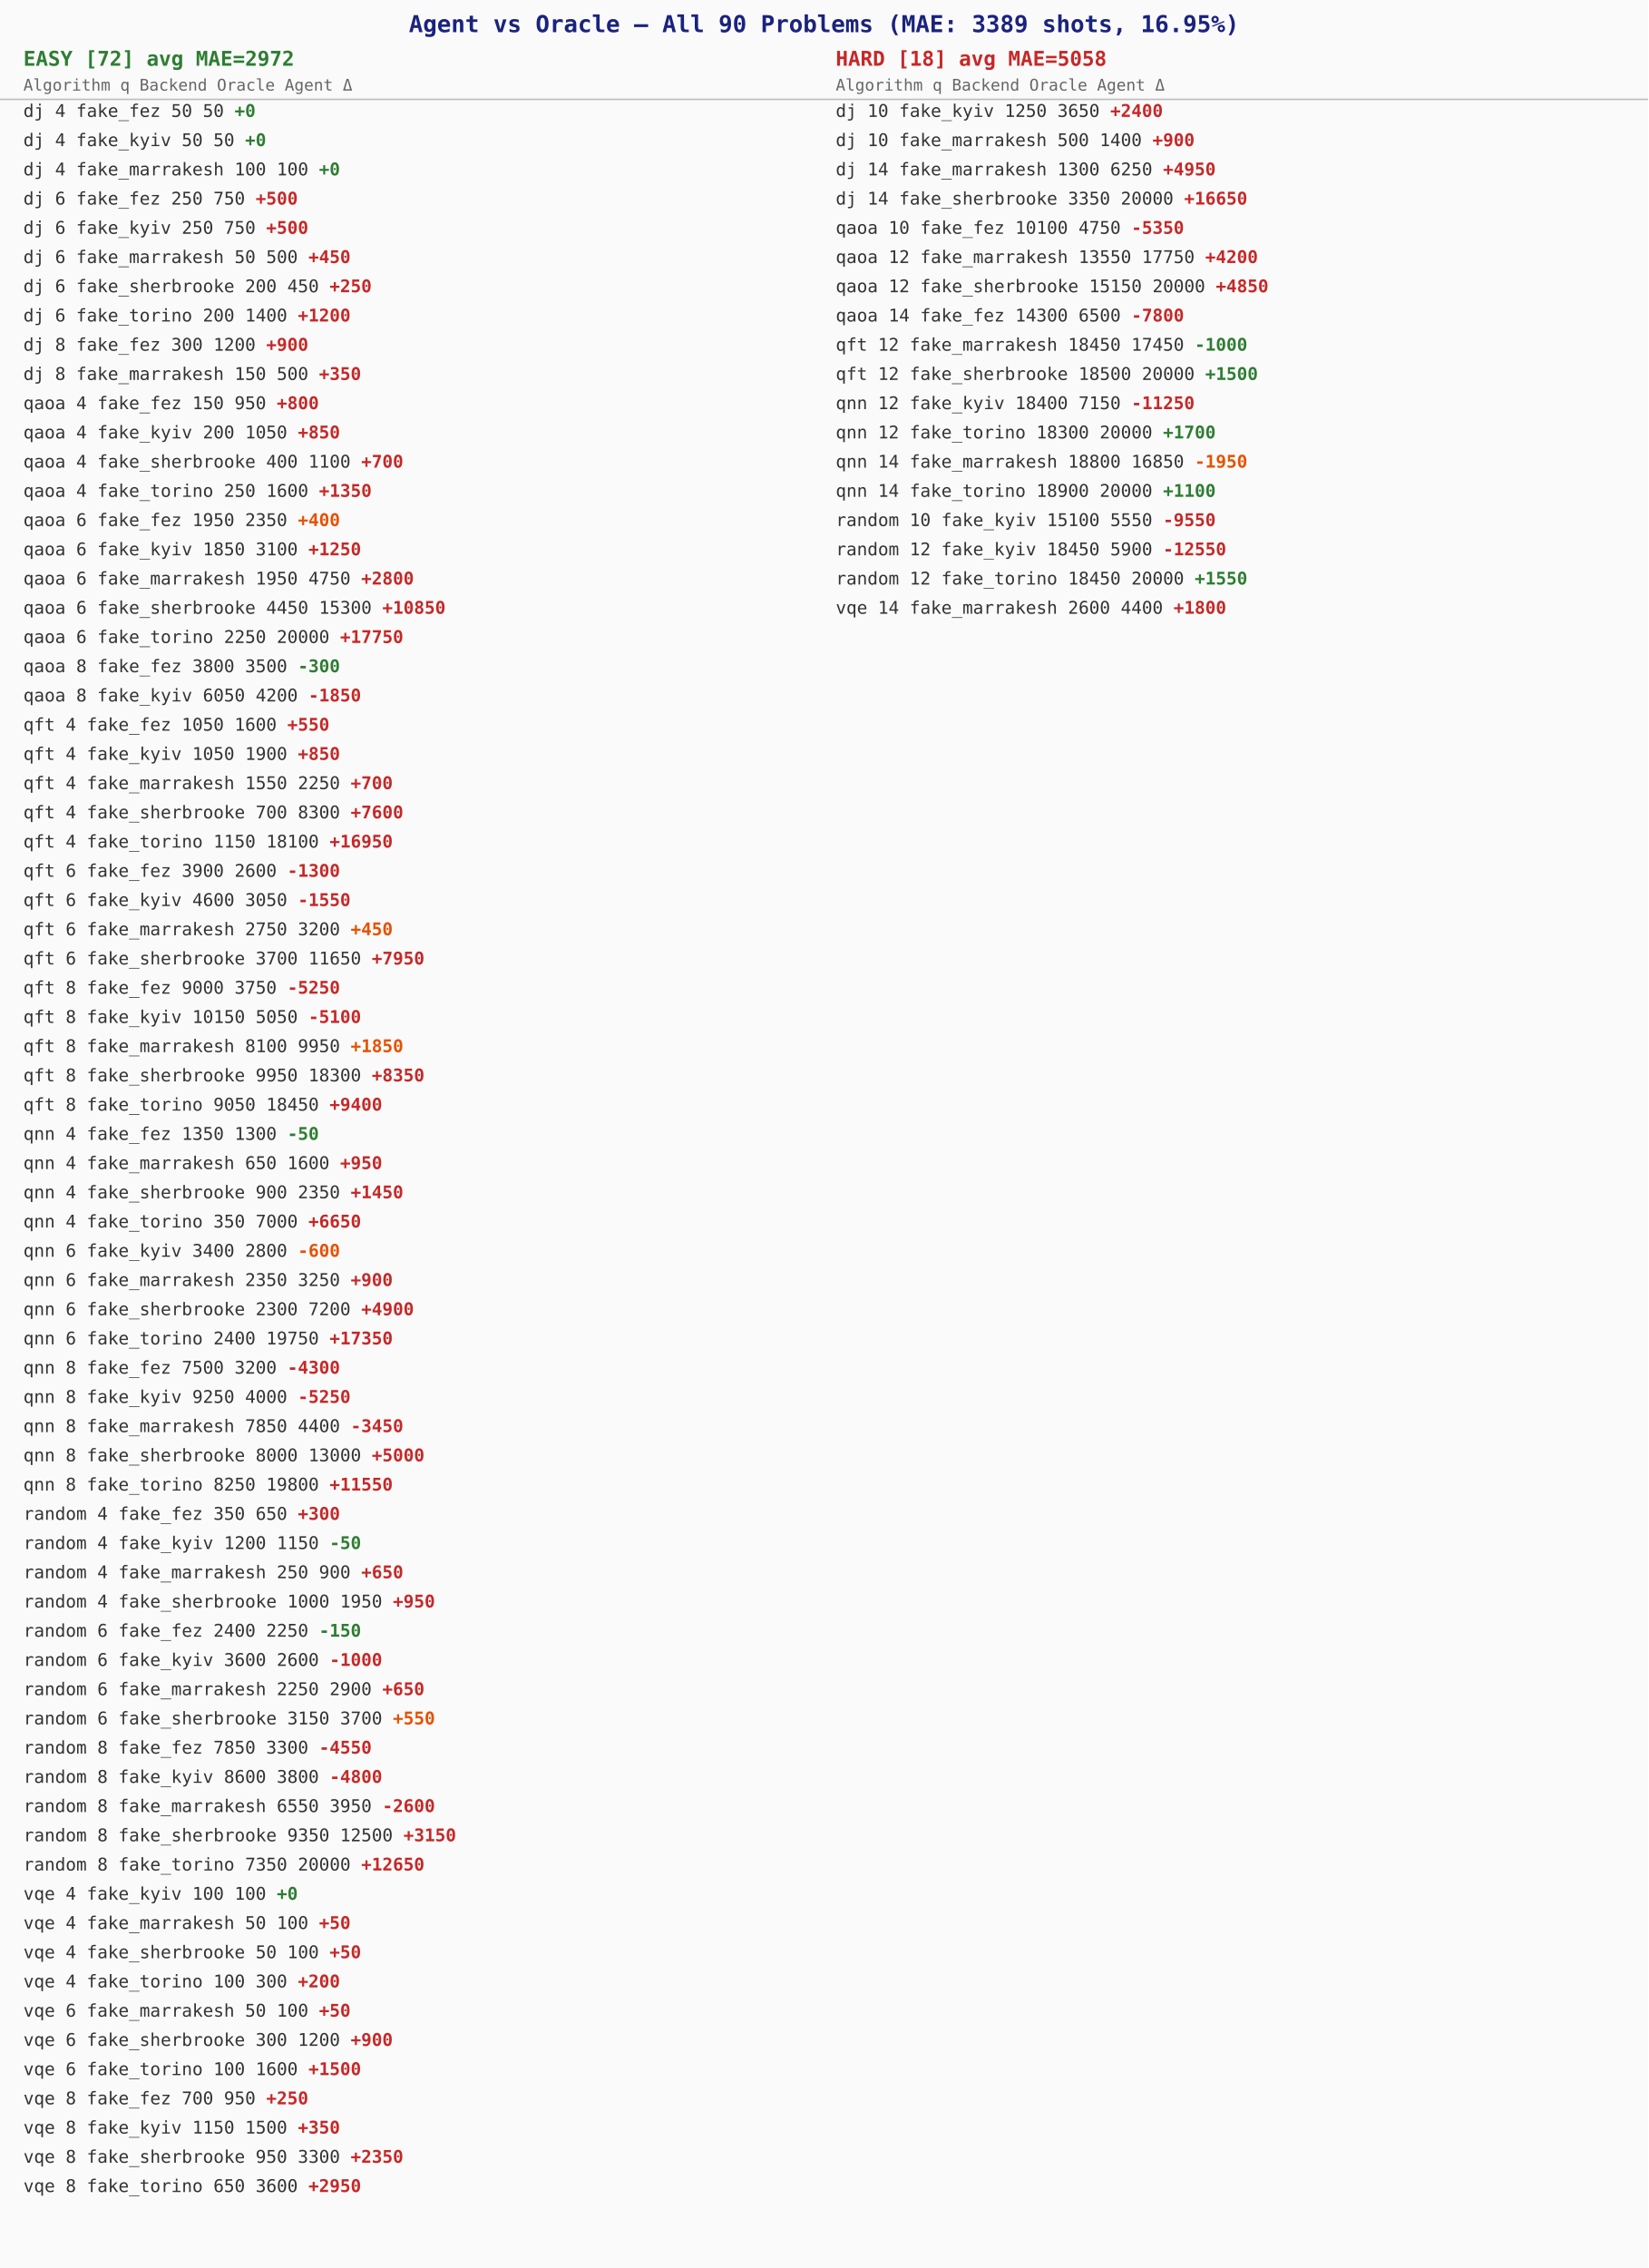
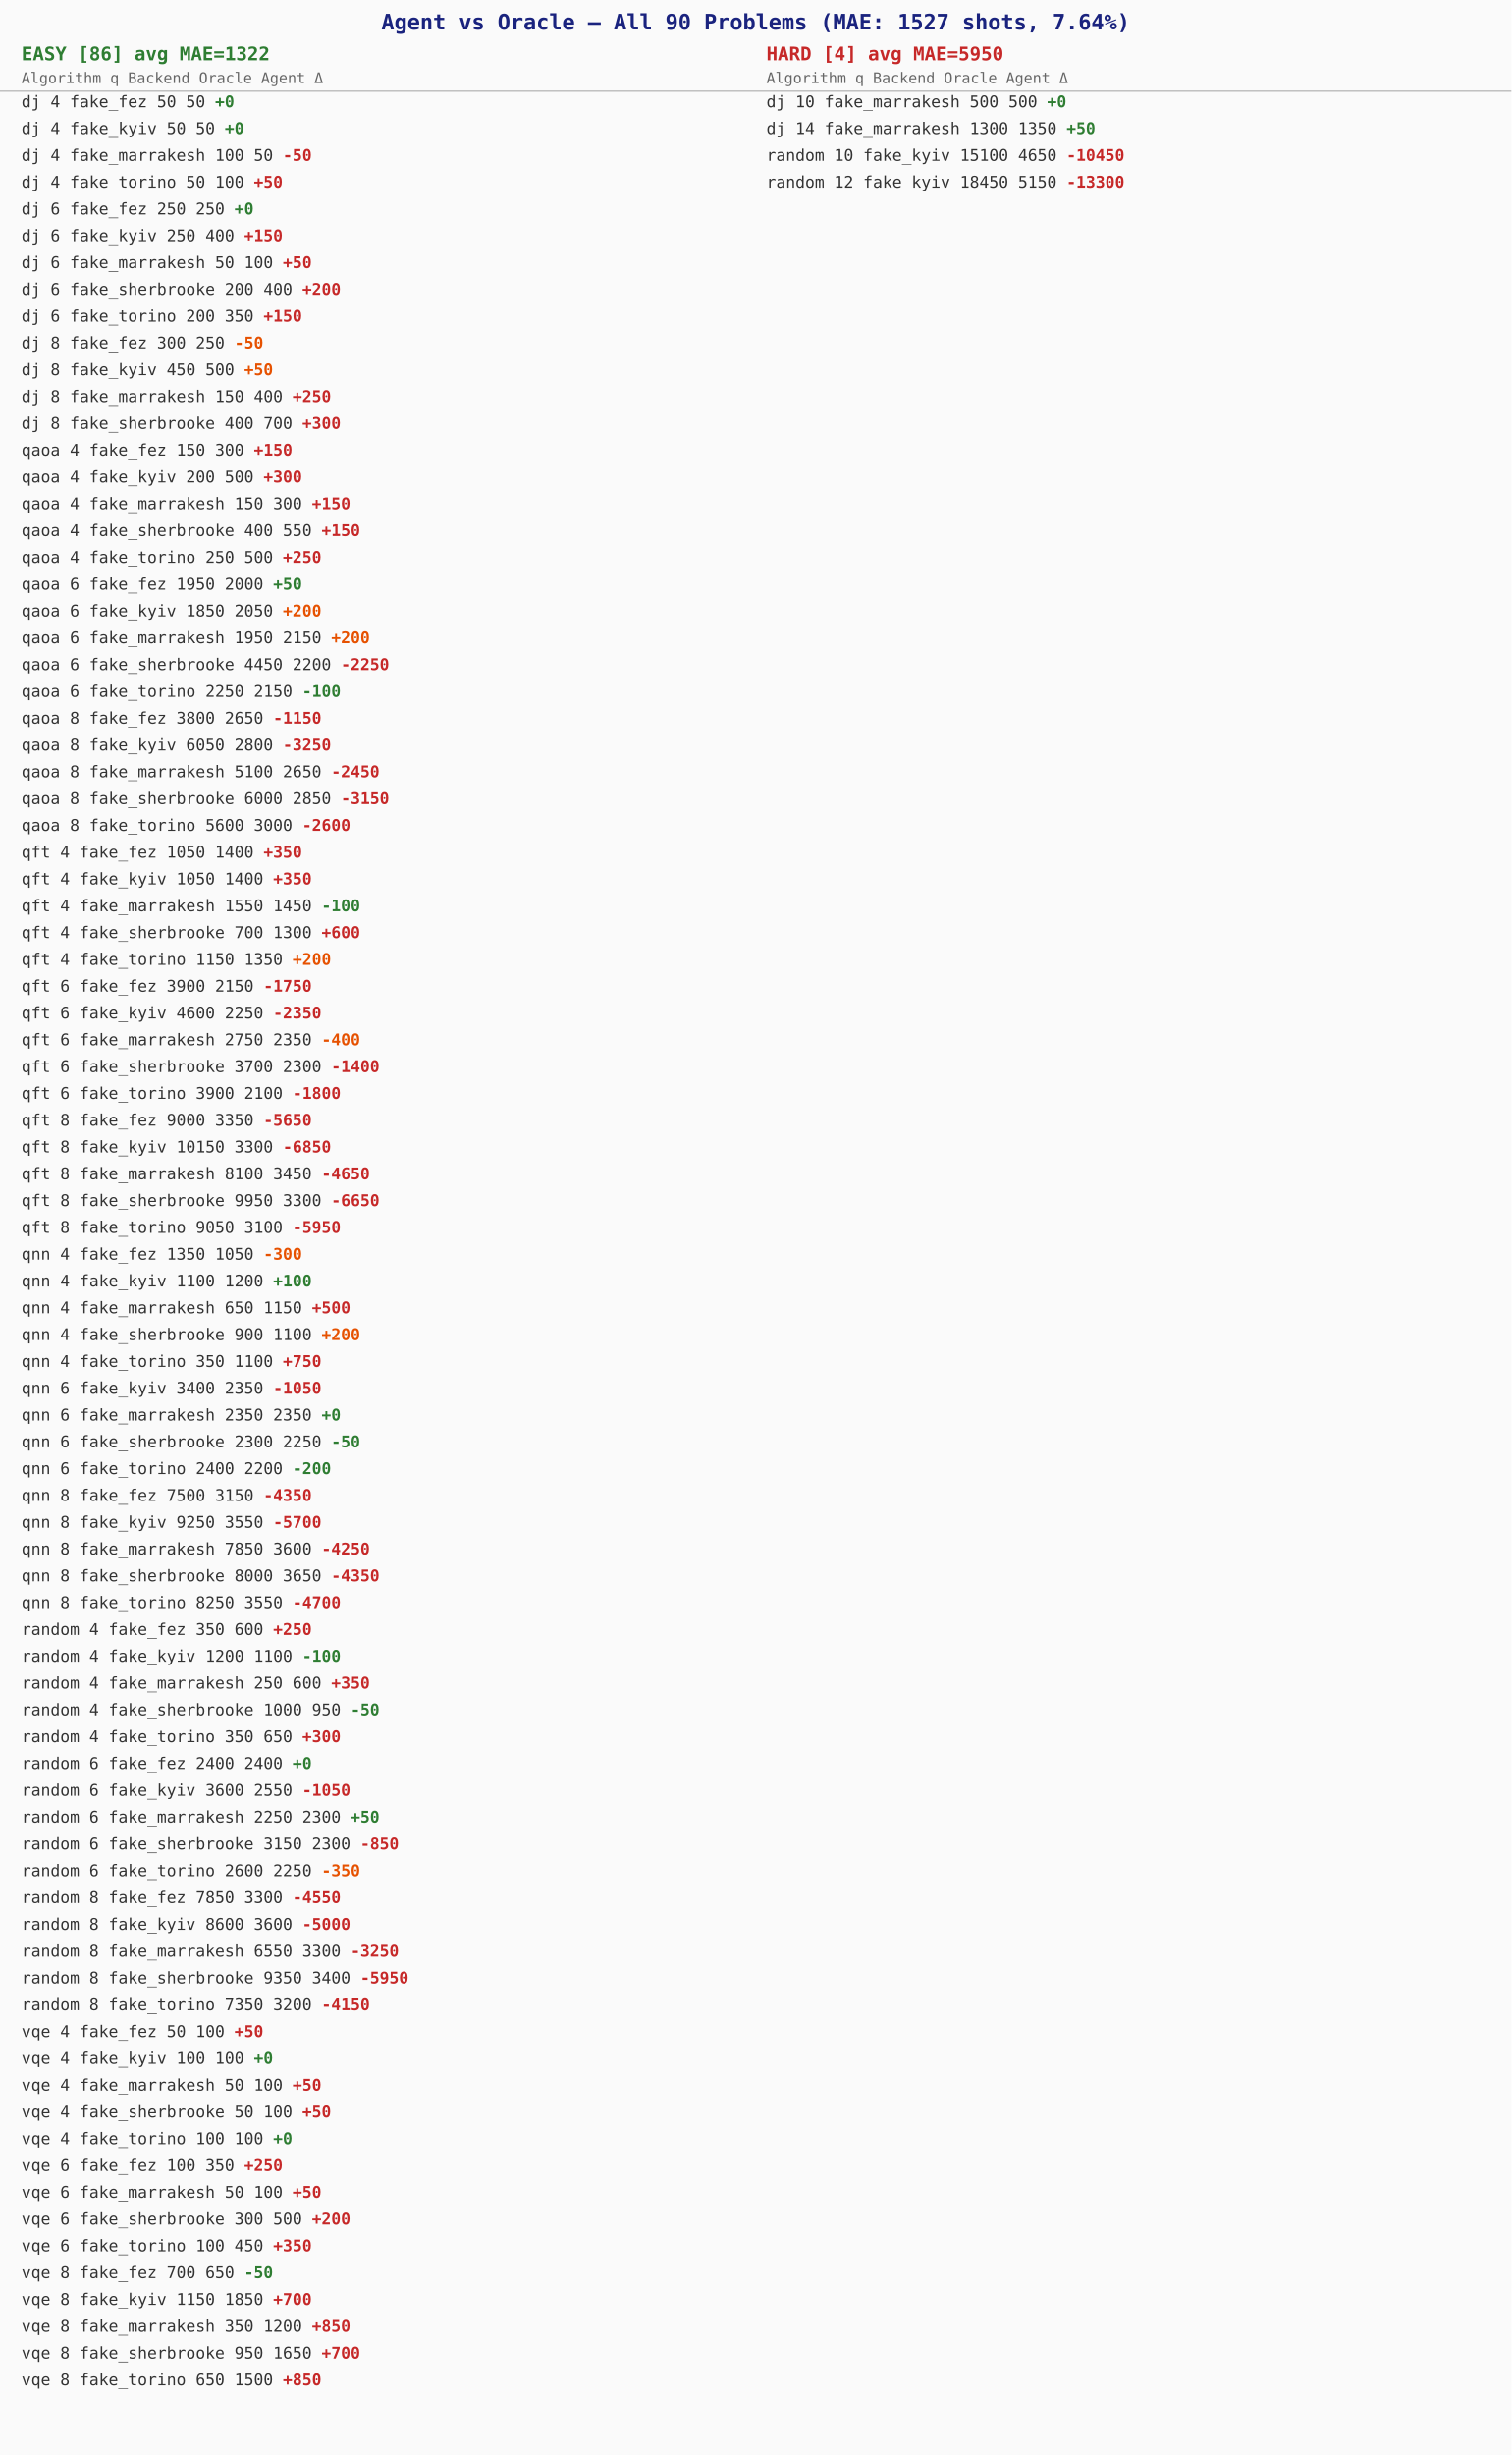
- <svg xmlns="http://www.w3.org/2000/svg" width="1128" height="1552" font-family="monospace" font-size="12">
-   <rect width="1128" height="1552" fill="#fafafa" />
-   <text x="564" y="22" font-size="16" font-weight="bold" fill="#1a237e" text-anchor="middle">Agent vs Oracle — All 90 Problems  (MAE: 3389 shots, 16.95%)</text>
-   <text x="16" y="45" font-size="14" font-weight="bold" fill="#2e7d32">EASY [72]  avg MAE=2972</text>
-   <text x="572" y="45" font-size="14" font-weight="bold" fill="#c62828">HARD [18]  avg MAE=5058</text>
+ <svg xmlns="http://www.w3.org/2000/svg" width="1128" height="1832" font-family="monospace" font-size="12">
+   <rect width="1128" height="1832" fill="#fafafa" />
+   <text x="564" y="22" font-size="16" font-weight="bold" fill="#1a237e" text-anchor="middle">Agent vs Oracle — All 90 Problems  (MAE: 1527 shots, 7.64%)</text>
+   <text x="16" y="45" font-size="14" font-weight="bold" fill="#2e7d32">EASY [86]  avg MAE=1322</text>
+   <text x="572" y="45" font-size="14" font-weight="bold" fill="#c62828">HARD [4]  avg MAE=5950</text>
  <text x="16" y="62" font-size="11" fill="#666">Algorithm    q  Backend             Oracle   Agent        Δ</text>
  <text x="572" y="62" font-size="11" fill="#666">Algorithm    q  Backend             Oracle   Agent        Δ</text>
  <line x1="0" y1="68" x2="1128" y2="68" stroke="#bbb" />
  <text x="16" y="80" fill="#333">      dj    4  fake_fez                50      50  <tspan fill="#2e7d32" font-weight="bold">     +0</tspan>
  </text>
  <text x="16" y="100" fill="#333">      dj    4  fake_kyiv               50      50  <tspan fill="#2e7d32" font-weight="bold">     +0</tspan>
  </text>
-   <text x="16" y="120" fill="#333">      dj    4  fake_marrakesh         100     100  <tspan fill="#2e7d32" font-weight="bold">     +0</tspan>
+   <text x="16" y="120" fill="#333">      dj    4  fake_marrakesh         100      50  <tspan fill="#c62828" font-weight="bold">    -50</tspan>
  </text>
-   <text x="16" y="140" fill="#333">      dj    6  fake_fez               250     750  <tspan fill="#c62828" font-weight="bold">   +500</tspan>
+   <text x="16" y="140" fill="#333">      dj    4  fake_torino             50     100  <tspan fill="#c62828" font-weight="bold">    +50</tspan>
  </text>
-   <text x="16" y="160" fill="#333">      dj    6  fake_kyiv              250     750  <tspan fill="#c62828" font-weight="bold">   +500</tspan>
+   <text x="16" y="160" fill="#333">      dj    6  fake_fez               250     250  <tspan fill="#2e7d32" font-weight="bold">     +0</tspan>
  </text>
-   <text x="16" y="180" fill="#333">      dj    6  fake_marrakesh          50     500  <tspan fill="#c62828" font-weight="bold">   +450</tspan>
+   <text x="16" y="180" fill="#333">      dj    6  fake_kyiv              250     400  <tspan fill="#c62828" font-weight="bold">   +150</tspan>
  </text>
-   <text x="16" y="200" fill="#333">      dj    6  fake_sherbrooke        200     450  <tspan fill="#c62828" font-weight="bold">   +250</tspan>
+   <text x="16" y="200" fill="#333">      dj    6  fake_marrakesh          50     100  <tspan fill="#c62828" font-weight="bold">    +50</tspan>
  </text>
-   <text x="16" y="220" fill="#333">      dj    6  fake_torino            200    1400  <tspan fill="#c62828" font-weight="bold">  +1200</tspan>
+   <text x="16" y="220" fill="#333">      dj    6  fake_sherbrooke        200     400  <tspan fill="#c62828" font-weight="bold">   +200</tspan>
  </text>
-   <text x="16" y="240" fill="#333">      dj    8  fake_fez               300    1200  <tspan fill="#c62828" font-weight="bold">   +900</tspan>
+   <text x="16" y="240" fill="#333">      dj    6  fake_torino            200     350  <tspan fill="#c62828" font-weight="bold">   +150</tspan>
  </text>
-   <text x="16" y="260" fill="#333">      dj    8  fake_marrakesh         150     500  <tspan fill="#c62828" font-weight="bold">   +350</tspan>
+   <text x="16" y="260" fill="#333">      dj    8  fake_fez               300     250  <tspan fill="#e65100" font-weight="bold">    -50</tspan>
  </text>
-   <text x="16" y="280" fill="#333">    qaoa    4  fake_fez               150     950  <tspan fill="#c62828" font-weight="bold">   +800</tspan>
+   <text x="16" y="280" fill="#333">      dj    8  fake_kyiv              450     500  <tspan fill="#e65100" font-weight="bold">    +50</tspan>
  </text>
-   <text x="16" y="300" fill="#333">    qaoa    4  fake_kyiv              200    1050  <tspan fill="#c62828" font-weight="bold">   +850</tspan>
+   <text x="16" y="300" fill="#333">      dj    8  fake_marrakesh         150     400  <tspan fill="#c62828" font-weight="bold">   +250</tspan>
  </text>
-   <text x="16" y="320" fill="#333">    qaoa    4  fake_sherbrooke        400    1100  <tspan fill="#c62828" font-weight="bold">   +700</tspan>
+   <text x="16" y="320" fill="#333">      dj    8  fake_sherbrooke        400     700  <tspan fill="#c62828" font-weight="bold">   +300</tspan>
  </text>
-   <text x="16" y="340" fill="#333">    qaoa    4  fake_torino            250    1600  <tspan fill="#c62828" font-weight="bold">  +1350</tspan>
+   <text x="16" y="340" fill="#333">    qaoa    4  fake_fez               150     300  <tspan fill="#c62828" font-weight="bold">   +150</tspan>
  </text>
-   <text x="16" y="360" fill="#333">    qaoa    6  fake_fez              1950    2350  <tspan fill="#e65100" font-weight="bold">   +400</tspan>
+   <text x="16" y="360" fill="#333">    qaoa    4  fake_kyiv              200     500  <tspan fill="#c62828" font-weight="bold">   +300</tspan>
  </text>
-   <text x="16" y="380" fill="#333">    qaoa    6  fake_kyiv             1850    3100  <tspan fill="#c62828" font-weight="bold">  +1250</tspan>
+   <text x="16" y="380" fill="#333">    qaoa    4  fake_marrakesh         150     300  <tspan fill="#c62828" font-weight="bold">   +150</tspan>
  </text>
-   <text x="16" y="400" fill="#333">    qaoa    6  fake_marrakesh        1950    4750  <tspan fill="#c62828" font-weight="bold">  +2800</tspan>
+   <text x="16" y="400" fill="#333">    qaoa    4  fake_sherbrooke        400     550  <tspan fill="#c62828" font-weight="bold">   +150</tspan>
  </text>
-   <text x="16" y="420" fill="#333">    qaoa    6  fake_sherbrooke       4450   15300  <tspan fill="#c62828" font-weight="bold"> +10850</tspan>
+   <text x="16" y="420" fill="#333">    qaoa    4  fake_torino            250     500  <tspan fill="#c62828" font-weight="bold">   +250</tspan>
  </text>
-   <text x="16" y="440" fill="#333">    qaoa    6  fake_torino           2250   20000  <tspan fill="#c62828" font-weight="bold"> +17750</tspan>
+   <text x="16" y="440" fill="#333">    qaoa    6  fake_fez              1950    2000  <tspan fill="#2e7d32" font-weight="bold">    +50</tspan>
  </text>
-   <text x="16" y="460" fill="#333">    qaoa    8  fake_fez              3800    3500  <tspan fill="#2e7d32" font-weight="bold">   -300</tspan>
+   <text x="16" y="460" fill="#333">    qaoa    6  fake_kyiv             1850    2050  <tspan fill="#e65100" font-weight="bold">   +200</tspan>
  </text>
-   <text x="16" y="480" fill="#333">    qaoa    8  fake_kyiv             6050    4200  <tspan fill="#c62828" font-weight="bold">  -1850</tspan>
+   <text x="16" y="480" fill="#333">    qaoa    6  fake_marrakesh        1950    2150  <tspan fill="#e65100" font-weight="bold">   +200</tspan>
  </text>
-   <text x="16" y="500" fill="#333">     qft    4  fake_fez              1050    1600  <tspan fill="#c62828" font-weight="bold">   +550</tspan>
+   <text x="16" y="500" fill="#333">    qaoa    6  fake_sherbrooke       4450    2200  <tspan fill="#c62828" font-weight="bold">  -2250</tspan>
  </text>
-   <text x="16" y="520" fill="#333">     qft    4  fake_kyiv             1050    1900  <tspan fill="#c62828" font-weight="bold">   +850</tspan>
+   <text x="16" y="520" fill="#333">    qaoa    6  fake_torino           2250    2150  <tspan fill="#2e7d32" font-weight="bold">   -100</tspan>
  </text>
-   <text x="16" y="540" fill="#333">     qft    4  fake_marrakesh        1550    2250  <tspan fill="#c62828" font-weight="bold">   +700</tspan>
+   <text x="16" y="540" fill="#333">    qaoa    8  fake_fez              3800    2650  <tspan fill="#c62828" font-weight="bold">  -1150</tspan>
  </text>
-   <text x="16" y="560" fill="#333">     qft    4  fake_sherbrooke        700    8300  <tspan fill="#c62828" font-weight="bold">  +7600</tspan>
+   <text x="16" y="560" fill="#333">    qaoa    8  fake_kyiv             6050    2800  <tspan fill="#c62828" font-weight="bold">  -3250</tspan>
  </text>
-   <text x="16" y="580" fill="#333">     qft    4  fake_torino           1150   18100  <tspan fill="#c62828" font-weight="bold"> +16950</tspan>
+   <text x="16" y="580" fill="#333">    qaoa    8  fake_marrakesh        5100    2650  <tspan fill="#c62828" font-weight="bold">  -2450</tspan>
  </text>
-   <text x="16" y="600" fill="#333">     qft    6  fake_fez              3900    2600  <tspan fill="#c62828" font-weight="bold">  -1300</tspan>
+   <text x="16" y="600" fill="#333">    qaoa    8  fake_sherbrooke       6000    2850  <tspan fill="#c62828" font-weight="bold">  -3150</tspan>
  </text>
-   <text x="16" y="620" fill="#333">     qft    6  fake_kyiv             4600    3050  <tspan fill="#c62828" font-weight="bold">  -1550</tspan>
+   <text x="16" y="620" fill="#333">    qaoa    8  fake_torino           5600    3000  <tspan fill="#c62828" font-weight="bold">  -2600</tspan>
  </text>
-   <text x="16" y="640" fill="#333">     qft    6  fake_marrakesh        2750    3200  <tspan fill="#e65100" font-weight="bold">   +450</tspan>
+   <text x="16" y="640" fill="#333">     qft    4  fake_fez              1050    1400  <tspan fill="#c62828" font-weight="bold">   +350</tspan>
  </text>
-   <text x="16" y="660" fill="#333">     qft    6  fake_sherbrooke       3700   11650  <tspan fill="#c62828" font-weight="bold">  +7950</tspan>
+   <text x="16" y="660" fill="#333">     qft    4  fake_kyiv             1050    1400  <tspan fill="#c62828" font-weight="bold">   +350</tspan>
  </text>
-   <text x="16" y="680" fill="#333">     qft    8  fake_fez              9000    3750  <tspan fill="#c62828" font-weight="bold">  -5250</tspan>
+   <text x="16" y="680" fill="#333">     qft    4  fake_marrakesh        1550    1450  <tspan fill="#2e7d32" font-weight="bold">   -100</tspan>
  </text>
-   <text x="16" y="700" fill="#333">     qft    8  fake_kyiv            10150    5050  <tspan fill="#c62828" font-weight="bold">  -5100</tspan>
+   <text x="16" y="700" fill="#333">     qft    4  fake_sherbrooke        700    1300  <tspan fill="#c62828" font-weight="bold">   +600</tspan>
  </text>
-   <text x="16" y="720" fill="#333">     qft    8  fake_marrakesh        8100    9950  <tspan fill="#e65100" font-weight="bold">  +1850</tspan>
+   <text x="16" y="720" fill="#333">     qft    4  fake_torino           1150    1350  <tspan fill="#e65100" font-weight="bold">   +200</tspan>
  </text>
-   <text x="16" y="740" fill="#333">     qft    8  fake_sherbrooke       9950   18300  <tspan fill="#c62828" font-weight="bold">  +8350</tspan>
+   <text x="16" y="740" fill="#333">     qft    6  fake_fez              3900    2150  <tspan fill="#c62828" font-weight="bold">  -1750</tspan>
  </text>
-   <text x="16" y="760" fill="#333">     qft    8  fake_torino           9050   18450  <tspan fill="#c62828" font-weight="bold">  +9400</tspan>
+   <text x="16" y="760" fill="#333">     qft    6  fake_kyiv             4600    2250  <tspan fill="#c62828" font-weight="bold">  -2350</tspan>
  </text>
-   <text x="16" y="780" fill="#333">     qnn    4  fake_fez              1350    1300  <tspan fill="#2e7d32" font-weight="bold">    -50</tspan>
+   <text x="16" y="780" fill="#333">     qft    6  fake_marrakesh        2750    2350  <tspan fill="#e65100" font-weight="bold">   -400</tspan>
  </text>
-   <text x="16" y="800" fill="#333">     qnn    4  fake_marrakesh         650    1600  <tspan fill="#c62828" font-weight="bold">   +950</tspan>
+   <text x="16" y="800" fill="#333">     qft    6  fake_sherbrooke       3700    2300  <tspan fill="#c62828" font-weight="bold">  -1400</tspan>
  </text>
-   <text x="16" y="820" fill="#333">     qnn    4  fake_sherbrooke        900    2350  <tspan fill="#c62828" font-weight="bold">  +1450</tspan>
+   <text x="16" y="820" fill="#333">     qft    6  fake_torino           3900    2100  <tspan fill="#c62828" font-weight="bold">  -1800</tspan>
  </text>
-   <text x="16" y="840" fill="#333">     qnn    4  fake_torino            350    7000  <tspan fill="#c62828" font-weight="bold">  +6650</tspan>
+   <text x="16" y="840" fill="#333">     qft    8  fake_fez              9000    3350  <tspan fill="#c62828" font-weight="bold">  -5650</tspan>
  </text>
-   <text x="16" y="860" fill="#333">     qnn    6  fake_kyiv             3400    2800  <tspan fill="#e65100" font-weight="bold">   -600</tspan>
+   <text x="16" y="860" fill="#333">     qft    8  fake_kyiv            10150    3300  <tspan fill="#c62828" font-weight="bold">  -6850</tspan>
  </text>
-   <text x="16" y="880" fill="#333">     qnn    6  fake_marrakesh        2350    3250  <tspan fill="#c62828" font-weight="bold">   +900</tspan>
+   <text x="16" y="880" fill="#333">     qft    8  fake_marrakesh        8100    3450  <tspan fill="#c62828" font-weight="bold">  -4650</tspan>
  </text>
-   <text x="16" y="900" fill="#333">     qnn    6  fake_sherbrooke       2300    7200  <tspan fill="#c62828" font-weight="bold">  +4900</tspan>
+   <text x="16" y="900" fill="#333">     qft    8  fake_sherbrooke       9950    3300  <tspan fill="#c62828" font-weight="bold">  -6650</tspan>
  </text>
-   <text x="16" y="920" fill="#333">     qnn    6  fake_torino           2400   19750  <tspan fill="#c62828" font-weight="bold"> +17350</tspan>
+   <text x="16" y="920" fill="#333">     qft    8  fake_torino           9050    3100  <tspan fill="#c62828" font-weight="bold">  -5950</tspan>
  </text>
-   <text x="16" y="940" fill="#333">     qnn    8  fake_fez              7500    3200  <tspan fill="#c62828" font-weight="bold">  -4300</tspan>
+   <text x="16" y="940" fill="#333">     qnn    4  fake_fez              1350    1050  <tspan fill="#e65100" font-weight="bold">   -300</tspan>
  </text>
-   <text x="16" y="960" fill="#333">     qnn    8  fake_kyiv             9250    4000  <tspan fill="#c62828" font-weight="bold">  -5250</tspan>
+   <text x="16" y="960" fill="#333">     qnn    4  fake_kyiv             1100    1200  <tspan fill="#2e7d32" font-weight="bold">   +100</tspan>
  </text>
-   <text x="16" y="980" fill="#333">     qnn    8  fake_marrakesh        7850    4400  <tspan fill="#c62828" font-weight="bold">  -3450</tspan>
+   <text x="16" y="980" fill="#333">     qnn    4  fake_marrakesh         650    1150  <tspan fill="#c62828" font-weight="bold">   +500</tspan>
  </text>
-   <text x="16" y="1000" fill="#333">     qnn    8  fake_sherbrooke       8000   13000  <tspan fill="#c62828" font-weight="bold">  +5000</tspan>
+   <text x="16" y="1000" fill="#333">     qnn    4  fake_sherbrooke        900    1100  <tspan fill="#e65100" font-weight="bold">   +200</tspan>
  </text>
-   <text x="16" y="1020" fill="#333">     qnn    8  fake_torino           8250   19800  <tspan fill="#c62828" font-weight="bold"> +11550</tspan>
+   <text x="16" y="1020" fill="#333">     qnn    4  fake_torino            350    1100  <tspan fill="#c62828" font-weight="bold">   +750</tspan>
  </text>
-   <text x="16" y="1040" fill="#333">  random    4  fake_fez               350     650  <tspan fill="#c62828" font-weight="bold">   +300</tspan>
+   <text x="16" y="1040" fill="#333">     qnn    6  fake_kyiv             3400    2350  <tspan fill="#c62828" font-weight="bold">  -1050</tspan>
  </text>
-   <text x="16" y="1060" fill="#333">  random    4  fake_kyiv             1200    1150  <tspan fill="#2e7d32" font-weight="bold">    -50</tspan>
+   <text x="16" y="1060" fill="#333">     qnn    6  fake_marrakesh        2350    2350  <tspan fill="#2e7d32" font-weight="bold">     +0</tspan>
  </text>
-   <text x="16" y="1080" fill="#333">  random    4  fake_marrakesh         250     900  <tspan fill="#c62828" font-weight="bold">   +650</tspan>
+   <text x="16" y="1080" fill="#333">     qnn    6  fake_sherbrooke       2300    2250  <tspan fill="#2e7d32" font-weight="bold">    -50</tspan>
  </text>
-   <text x="16" y="1100" fill="#333">  random    4  fake_sherbrooke       1000    1950  <tspan fill="#c62828" font-weight="bold">   +950</tspan>
+   <text x="16" y="1100" fill="#333">     qnn    6  fake_torino           2400    2200  <tspan fill="#2e7d32" font-weight="bold">   -200</tspan>
  </text>
-   <text x="16" y="1120" fill="#333">  random    6  fake_fez              2400    2250  <tspan fill="#2e7d32" font-weight="bold">   -150</tspan>
+   <text x="16" y="1120" fill="#333">     qnn    8  fake_fez              7500    3150  <tspan fill="#c62828" font-weight="bold">  -4350</tspan>
  </text>
-   <text x="16" y="1140" fill="#333">  random    6  fake_kyiv             3600    2600  <tspan fill="#c62828" font-weight="bold">  -1000</tspan>
+   <text x="16" y="1140" fill="#333">     qnn    8  fake_kyiv             9250    3550  <tspan fill="#c62828" font-weight="bold">  -5700</tspan>
  </text>
-   <text x="16" y="1160" fill="#333">  random    6  fake_marrakesh        2250    2900  <tspan fill="#c62828" font-weight="bold">   +650</tspan>
+   <text x="16" y="1160" fill="#333">     qnn    8  fake_marrakesh        7850    3600  <tspan fill="#c62828" font-weight="bold">  -4250</tspan>
  </text>
-   <text x="16" y="1180" fill="#333">  random    6  fake_sherbrooke       3150    3700  <tspan fill="#e65100" font-weight="bold">   +550</tspan>
+   <text x="16" y="1180" fill="#333">     qnn    8  fake_sherbrooke       8000    3650  <tspan fill="#c62828" font-weight="bold">  -4350</tspan>
  </text>
-   <text x="16" y="1200" fill="#333">  random    8  fake_fez              7850    3300  <tspan fill="#c62828" font-weight="bold">  -4550</tspan>
+   <text x="16" y="1200" fill="#333">     qnn    8  fake_torino           8250    3550  <tspan fill="#c62828" font-weight="bold">  -4700</tspan>
  </text>
-   <text x="16" y="1220" fill="#333">  random    8  fake_kyiv             8600    3800  <tspan fill="#c62828" font-weight="bold">  -4800</tspan>
+   <text x="16" y="1220" fill="#333">  random    4  fake_fez               350     600  <tspan fill="#c62828" font-weight="bold">   +250</tspan>
  </text>
-   <text x="16" y="1240" fill="#333">  random    8  fake_marrakesh        6550    3950  <tspan fill="#c62828" font-weight="bold">  -2600</tspan>
+   <text x="16" y="1240" fill="#333">  random    4  fake_kyiv             1200    1100  <tspan fill="#2e7d32" font-weight="bold">   -100</tspan>
  </text>
-   <text x="16" y="1260" fill="#333">  random    8  fake_sherbrooke       9350   12500  <tspan fill="#c62828" font-weight="bold">  +3150</tspan>
+   <text x="16" y="1260" fill="#333">  random    4  fake_marrakesh         250     600  <tspan fill="#c62828" font-weight="bold">   +350</tspan>
  </text>
-   <text x="16" y="1280" fill="#333">  random    8  fake_torino           7350   20000  <tspan fill="#c62828" font-weight="bold"> +12650</tspan>
+   <text x="16" y="1280" fill="#333">  random    4  fake_sherbrooke       1000     950  <tspan fill="#2e7d32" font-weight="bold">    -50</tspan>
  </text>
-   <text x="16" y="1300" fill="#333">     vqe    4  fake_kyiv              100     100  <tspan fill="#2e7d32" font-weight="bold">     +0</tspan>
+   <text x="16" y="1300" fill="#333">  random    4  fake_torino            350     650  <tspan fill="#c62828" font-weight="bold">   +300</tspan>
  </text>
-   <text x="16" y="1320" fill="#333">     vqe    4  fake_marrakesh          50     100  <tspan fill="#c62828" font-weight="bold">    +50</tspan>
+   <text x="16" y="1320" fill="#333">  random    6  fake_fez              2400    2400  <tspan fill="#2e7d32" font-weight="bold">     +0</tspan>
  </text>
-   <text x="16" y="1340" fill="#333">     vqe    4  fake_sherbrooke         50     100  <tspan fill="#c62828" font-weight="bold">    +50</tspan>
+   <text x="16" y="1340" fill="#333">  random    6  fake_kyiv             3600    2550  <tspan fill="#c62828" font-weight="bold">  -1050</tspan>
  </text>
-   <text x="16" y="1360" fill="#333">     vqe    4  fake_torino            100     300  <tspan fill="#c62828" font-weight="bold">   +200</tspan>
+   <text x="16" y="1360" fill="#333">  random    6  fake_marrakesh        2250    2300  <tspan fill="#2e7d32" font-weight="bold">    +50</tspan>
  </text>
-   <text x="16" y="1380" fill="#333">     vqe    6  fake_marrakesh          50     100  <tspan fill="#c62828" font-weight="bold">    +50</tspan>
+   <text x="16" y="1380" fill="#333">  random    6  fake_sherbrooke       3150    2300  <tspan fill="#c62828" font-weight="bold">   -850</tspan>
  </text>
-   <text x="16" y="1400" fill="#333">     vqe    6  fake_sherbrooke        300    1200  <tspan fill="#c62828" font-weight="bold">   +900</tspan>
+   <text x="16" y="1400" fill="#333">  random    6  fake_torino           2600    2250  <tspan fill="#e65100" font-weight="bold">   -350</tspan>
  </text>
-   <text x="16" y="1420" fill="#333">     vqe    6  fake_torino            100    1600  <tspan fill="#c62828" font-weight="bold">  +1500</tspan>
+   <text x="16" y="1420" fill="#333">  random    8  fake_fez              7850    3300  <tspan fill="#c62828" font-weight="bold">  -4550</tspan>
  </text>
-   <text x="16" y="1440" fill="#333">     vqe    8  fake_fez               700     950  <tspan fill="#c62828" font-weight="bold">   +250</tspan>
+   <text x="16" y="1440" fill="#333">  random    8  fake_kyiv             8600    3600  <tspan fill="#c62828" font-weight="bold">  -5000</tspan>
  </text>
-   <text x="16" y="1460" fill="#333">     vqe    8  fake_kyiv             1150    1500  <tspan fill="#c62828" font-weight="bold">   +350</tspan>
+   <text x="16" y="1460" fill="#333">  random    8  fake_marrakesh        6550    3300  <tspan fill="#c62828" font-weight="bold">  -3250</tspan>
  </text>
-   <text x="16" y="1480" fill="#333">     vqe    8  fake_sherbrooke        950    3300  <tspan fill="#c62828" font-weight="bold">  +2350</tspan>
+   <text x="16" y="1480" fill="#333">  random    8  fake_sherbrooke       9350    3400  <tspan fill="#c62828" font-weight="bold">  -5950</tspan>
  </text>
-   <text x="16" y="1500" fill="#333">     vqe    8  fake_torino            650    3600  <tspan fill="#c62828" font-weight="bold">  +2950</tspan>
+   <text x="16" y="1500" fill="#333">  random    8  fake_torino           7350    3200  <tspan fill="#c62828" font-weight="bold">  -4150</tspan>
  </text>
-   <text x="572" y="80" fill="#333">      dj   10  fake_kyiv             1250    3650  <tspan fill="#c62828" font-weight="bold">  +2400</tspan>
+   <text x="16" y="1520" fill="#333">     vqe    4  fake_fez                50     100  <tspan fill="#c62828" font-weight="bold">    +50</tspan>
  </text>
-   <text x="572" y="100" fill="#333">      dj   10  fake_marrakesh         500    1400  <tspan fill="#c62828" font-weight="bold">   +900</tspan>
+   <text x="16" y="1540" fill="#333">     vqe    4  fake_kyiv              100     100  <tspan fill="#2e7d32" font-weight="bold">     +0</tspan>
  </text>
-   <text x="572" y="120" fill="#333">      dj   14  fake_marrakesh        1300    6250  <tspan fill="#c62828" font-weight="bold">  +4950</tspan>
+   <text x="16" y="1560" fill="#333">     vqe    4  fake_marrakesh          50     100  <tspan fill="#c62828" font-weight="bold">    +50</tspan>
  </text>
-   <text x="572" y="140" fill="#333">      dj   14  fake_sherbrooke       3350   20000  <tspan fill="#c62828" font-weight="bold"> +16650</tspan>
+   <text x="16" y="1580" fill="#333">     vqe    4  fake_sherbrooke         50     100  <tspan fill="#c62828" font-weight="bold">    +50</tspan>
  </text>
-   <text x="572" y="160" fill="#333">    qaoa   10  fake_fez             10100    4750  <tspan fill="#c62828" font-weight="bold">  -5350</tspan>
+   <text x="16" y="1600" fill="#333">     vqe    4  fake_torino            100     100  <tspan fill="#2e7d32" font-weight="bold">     +0</tspan>
  </text>
-   <text x="572" y="180" fill="#333">    qaoa   12  fake_marrakesh       13550   17750  <tspan fill="#c62828" font-weight="bold">  +4200</tspan>
+   <text x="16" y="1620" fill="#333">     vqe    6  fake_fez               100     350  <tspan fill="#c62828" font-weight="bold">   +250</tspan>
  </text>
-   <text x="572" y="200" fill="#333">    qaoa   12  fake_sherbrooke      15150   20000  <tspan fill="#c62828" font-weight="bold">  +4850</tspan>
+   <text x="16" y="1640" fill="#333">     vqe    6  fake_marrakesh          50     100  <tspan fill="#c62828" font-weight="bold">    +50</tspan>
  </text>
-   <text x="572" y="220" fill="#333">    qaoa   14  fake_fez             14300    6500  <tspan fill="#c62828" font-weight="bold">  -7800</tspan>
+   <text x="16" y="1660" fill="#333">     vqe    6  fake_sherbrooke        300     500  <tspan fill="#c62828" font-weight="bold">   +200</tspan>
  </text>
-   <text x="572" y="240" fill="#333">     qft   12  fake_marrakesh       18450   17450  <tspan fill="#2e7d32" font-weight="bold">  -1000</tspan>
+   <text x="16" y="1680" fill="#333">     vqe    6  fake_torino            100     450  <tspan fill="#c62828" font-weight="bold">   +350</tspan>
  </text>
-   <text x="572" y="260" fill="#333">     qft   12  fake_sherbrooke      18500   20000  <tspan fill="#2e7d32" font-weight="bold">  +1500</tspan>
+   <text x="16" y="1700" fill="#333">     vqe    8  fake_fez               700     650  <tspan fill="#2e7d32" font-weight="bold">    -50</tspan>
  </text>
-   <text x="572" y="280" fill="#333">     qnn   12  fake_kyiv            18400    7150  <tspan fill="#c62828" font-weight="bold"> -11250</tspan>
+   <text x="16" y="1720" fill="#333">     vqe    8  fake_kyiv             1150    1850  <tspan fill="#c62828" font-weight="bold">   +700</tspan>
  </text>
-   <text x="572" y="300" fill="#333">     qnn   12  fake_torino          18300   20000  <tspan fill="#2e7d32" font-weight="bold">  +1700</tspan>
+   <text x="16" y="1740" fill="#333">     vqe    8  fake_marrakesh         350    1200  <tspan fill="#c62828" font-weight="bold">   +850</tspan>
  </text>
-   <text x="572" y="320" fill="#333">     qnn   14  fake_marrakesh       18800   16850  <tspan fill="#e65100" font-weight="bold">  -1950</tspan>
+   <text x="16" y="1760" fill="#333">     vqe    8  fake_sherbrooke        950    1650  <tspan fill="#c62828" font-weight="bold">   +700</tspan>
  </text>
-   <text x="572" y="340" fill="#333">     qnn   14  fake_torino          18900   20000  <tspan fill="#2e7d32" font-weight="bold">  +1100</tspan>
+   <text x="16" y="1780" fill="#333">     vqe    8  fake_torino            650    1500  <tspan fill="#c62828" font-weight="bold">   +850</tspan>
  </text>
-   <text x="572" y="360" fill="#333">  random   10  fake_kyiv            15100    5550  <tspan fill="#c62828" font-weight="bold">  -9550</tspan>
+   <text x="572" y="80" fill="#333">      dj   10  fake_marrakesh         500     500  <tspan fill="#2e7d32" font-weight="bold">     +0</tspan>
  </text>
-   <text x="572" y="380" fill="#333">  random   12  fake_kyiv            18450    5900  <tspan fill="#c62828" font-weight="bold"> -12550</tspan>
+   <text x="572" y="100" fill="#333">      dj   14  fake_marrakesh        1300    1350  <tspan fill="#2e7d32" font-weight="bold">    +50</tspan>
  </text>
-   <text x="572" y="400" fill="#333">  random   12  fake_torino          18450   20000  <tspan fill="#2e7d32" font-weight="bold">  +1550</tspan>
+   <text x="572" y="120" fill="#333">  random   10  fake_kyiv            15100    4650  <tspan fill="#c62828" font-weight="bold"> -10450</tspan>
  </text>
-   <text x="572" y="420" fill="#333">     vqe   14  fake_marrakesh        2600    4400  <tspan fill="#c62828" font-weight="bold">  +1800</tspan>
+   <text x="572" y="140" fill="#333">  random   12  fake_kyiv            18450    5150  <tspan fill="#c62828" font-weight="bold"> -13300</tspan>
  </text>
</svg>
